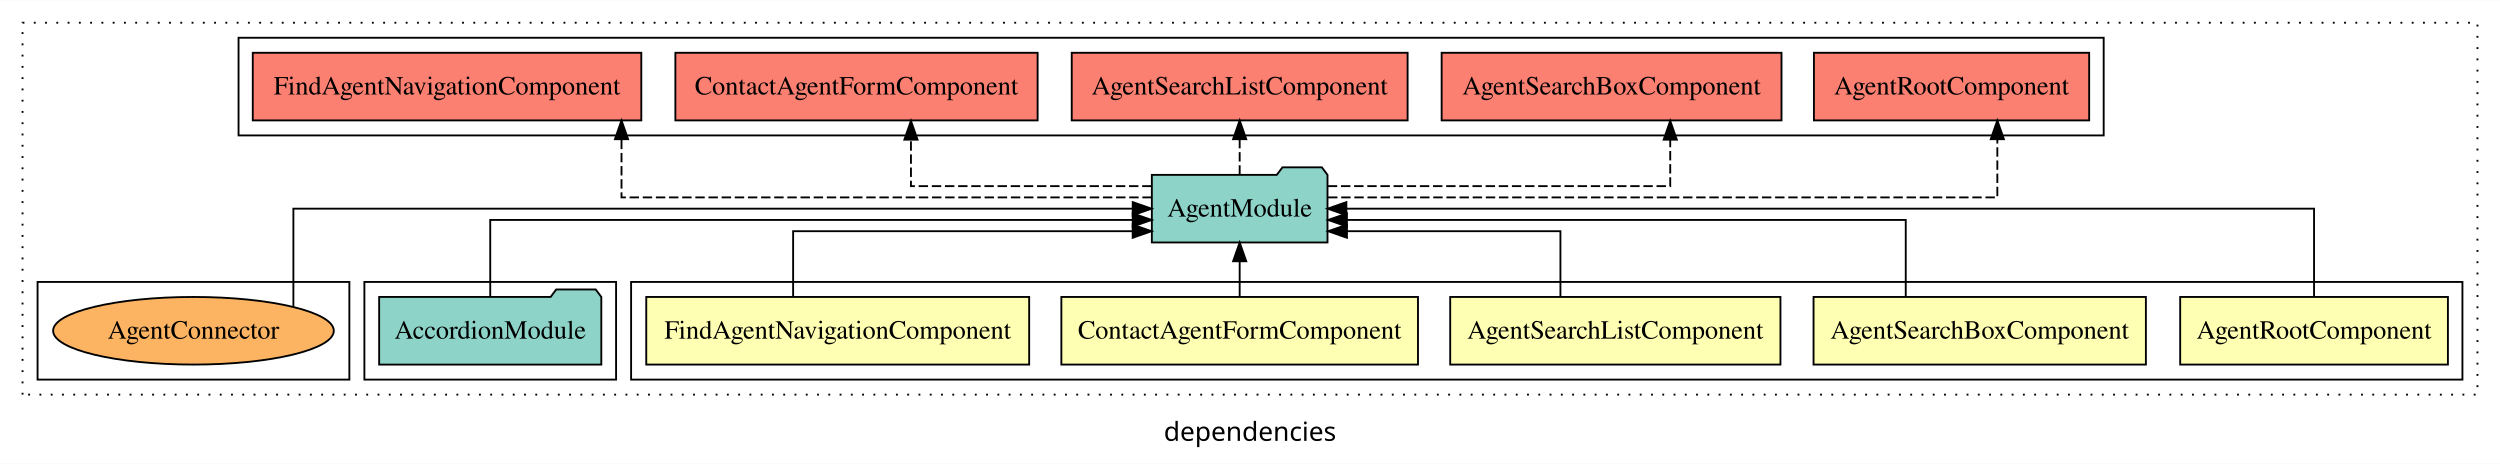
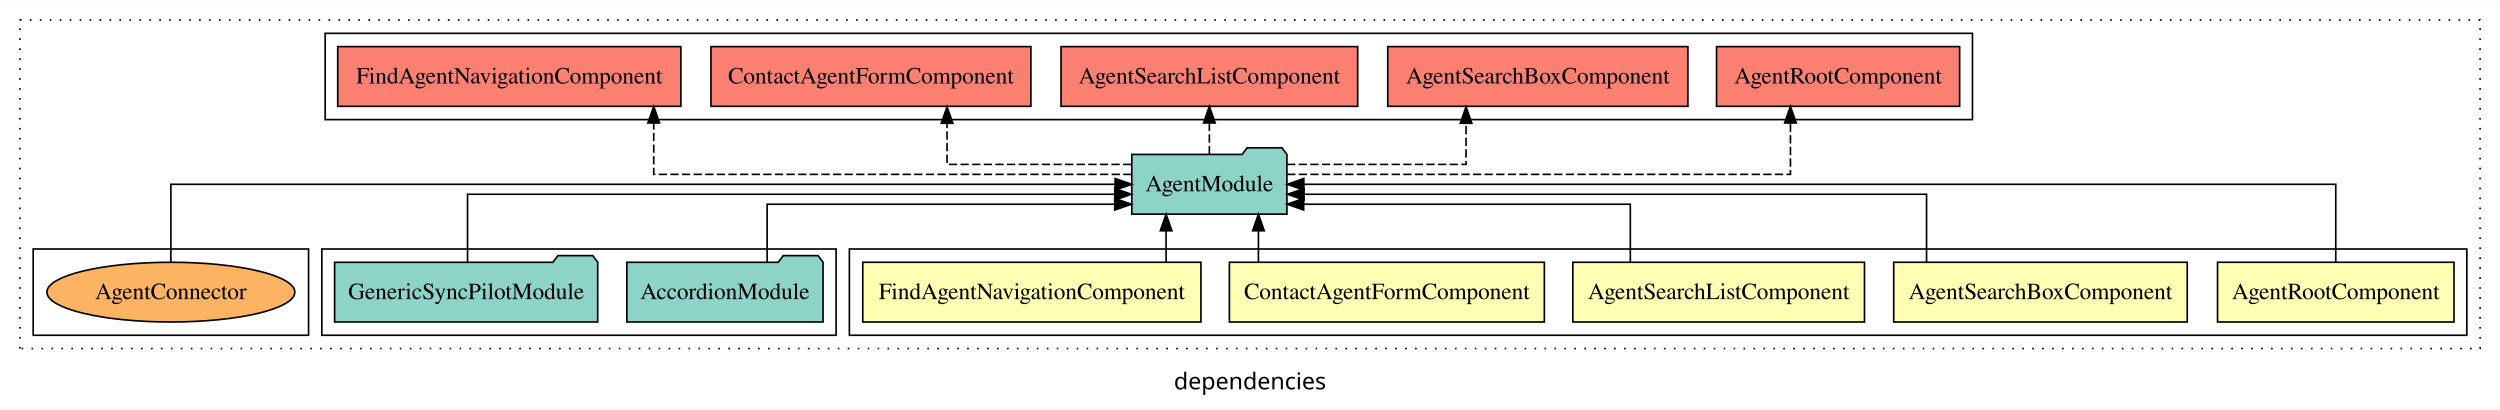
- <svg xmlns="http://www.w3.org/2000/svg" width="1331pt" height="247pt" viewBox="0.00 0.00 1331.00 246.80">
+ <svg xmlns="http://www.w3.org/2000/svg" width="1507pt" height="247pt" viewBox="0.00 0.00 1507.00 246.80">
  <g id="graph0" class="graph" transform="scale(1 1) rotate(0) translate(4 242.8)">
-     <polygon fill="white" stroke="transparent" points="-4,4 -4,-242.8 1327,-242.8 1327,4 -4,4" />
-     <text text-anchor="middle" x="661.5" y="-8.2" font-family="sans-serif" font-size="14.00">dependencies</text>
+     <polygon fill="white" stroke="transparent" points="-4,4 -4,-242.8 1503,-242.8 1503,4 -4,4" />
+     <text text-anchor="middle" x="749.5" y="-8.2" font-family="sans-serif" font-size="14.00">dependencies</text>
    <g id="clust1" class="cluster">
-       <polygon fill="none" stroke="black" stroke-dasharray="1,5" points="8,-32.8 8,-230.8 1315,-230.8 1315,-32.8 8,-32.8" />
+       <polygon fill="none" stroke="black" stroke-dasharray="1,5" points="8,-32.8 8,-230.8 1491,-230.8 1491,-32.8 8,-32.8" />
    </g>
    <g id="clust2" class="cluster">
-       <polygon fill="none" stroke="black" points="332,-40.8 332,-92.8 1307,-92.8 1307,-40.8 332,-40.8" />
+       <polygon fill="none" stroke="black" points="508,-40.8 508,-92.8 1483,-92.8 1483,-40.8 508,-40.8" />
    </g>
    <g id="clust9" class="cluster">
-       <polygon fill="none" stroke="black" points="123,-170.8 123,-222.8 1116,-222.8 1116,-170.8 123,-170.8" />
+       <polygon fill="none" stroke="black" points="192,-170.8 192,-222.8 1185,-222.8 1185,-170.8 192,-170.8" />
    </g>
    <g id="clust8" class="cluster">
-       <polygon fill="none" stroke="black" points="190,-40.8 190,-92.8 324,-92.8 324,-40.8 190,-40.8" />
+       <polygon fill="none" stroke="black" points="190,-40.8 190,-92.8 500,-92.8 500,-40.8 190,-40.8" />
    </g>
    <g id="clust11" class="cluster">
      <polygon fill="none" stroke="black" points="16,-40.8 16,-92.8 182,-92.8 182,-40.8 16,-40.8" />
    </g>
    <g id="node1" class="node">
-       <polygon fill="#ffffb3" stroke="black" points="1299.27,-84.8 1156.73,-84.8 1156.73,-48.8 1299.27,-48.8 1299.27,-84.8" />
-       <text text-anchor="middle" x="1228" y="-62.6" font-family="Times,serif" font-size="14.00">AgentRootComponent</text>
+       <polygon fill="#ffffb3" stroke="black" points="1475.27,-84.8 1332.73,-84.8 1332.73,-48.8 1475.27,-48.8 1475.27,-84.8" />
+       <text text-anchor="middle" x="1404" y="-62.6" font-family="Times,serif" font-size="14.00">AgentRootComponent</text>
    </g>
    <g id="node6" class="node">
-       <polygon fill="#8dd3c7" stroke="black" points="702.76,-149.8 699.76,-153.8 678.76,-153.8 675.76,-149.8 609.24,-149.8 609.24,-113.8 702.76,-113.8 702.76,-149.8" />
-       <text text-anchor="middle" x="656" y="-127.6" font-family="Times,serif" font-size="14.00">AgentModule</text>
+       <polygon fill="#8dd3c7" stroke="black" points="771.76,-149.8 768.76,-153.8 747.76,-153.8 744.76,-149.8 678.24,-149.8 678.24,-113.8 771.76,-113.8 771.76,-149.8" />
+       <text text-anchor="middle" x="725" y="-127.6" font-family="Times,serif" font-size="14.00">AgentModule</text>
    </g>
    <g id="edge1" class="edge">
-       <path fill="none" stroke="black" d="M1228,-84.91C1228,-104.14 1228,-131.8 1228,-131.8 1228,-131.8 712.81,-131.8 712.81,-131.8" />
-       <polygon fill="black" stroke="black" points="712.81,-128.3 702.81,-131.8 712.81,-135.3 712.81,-128.3" />
+       <path fill="none" stroke="black" d="M1404,-84.91C1404,-104.14 1404,-131.8 1404,-131.8 1404,-131.8 781.94,-131.8 781.94,-131.8" />
+       <polygon fill="black" stroke="black" points="781.94,-128.3 771.94,-131.8 781.94,-135.3 781.94,-128.3" />
    </g>
    <g id="node2" class="node">
-       <polygon fill="#ffffb3" stroke="black" points="1138.47,-84.8 961.53,-84.8 961.53,-48.8 1138.47,-48.8 1138.47,-84.8" />
-       <text text-anchor="middle" x="1050" y="-62.6" font-family="Times,serif" font-size="14.00">AgentSearchBoxComponent</text>
+       <polygon fill="#ffffb3" stroke="black" points="1314.47,-84.8 1137.53,-84.8 1137.53,-48.8 1314.47,-48.8 1314.47,-84.8" />
+       <text text-anchor="middle" x="1226" y="-62.6" font-family="Times,serif" font-size="14.00">AgentSearchBoxComponent</text>
    </g>
    <g id="edge2" class="edge">
-       <path fill="none" stroke="black" d="M1010.62,-84.82C1010.62,-102.17 1010.62,-125.8 1010.62,-125.8 1010.62,-125.8 713.09,-125.8 713.09,-125.8" />
-       <polygon fill="black" stroke="black" points="713.09,-122.3 703.09,-125.8 713.09,-129.3 713.09,-122.3" />
+       <path fill="none" stroke="black" d="M1157.33,-84.82C1157.33,-102.17 1157.33,-125.8 1157.33,-125.8 1157.33,-125.8 782.09,-125.8 782.09,-125.8" />
+       <polygon fill="black" stroke="black" points="782.09,-122.3 772.09,-125.8 782.09,-129.3 782.09,-122.3" />
    </g>
    <g id="node3" class="node">
-       <polygon fill="#ffffb3" stroke="black" points="943.91,-84.8 768.09,-84.8 768.09,-48.8 943.91,-48.8 943.91,-84.8" />
-       <text text-anchor="middle" x="856" y="-62.6" font-family="Times,serif" font-size="14.00">AgentSearchListComponent</text>
+       <polygon fill="#ffffb3" stroke="black" points="1119.91,-84.8 944.09,-84.8 944.09,-48.8 1119.91,-48.8 1119.91,-84.8" />
+       <text text-anchor="middle" x="1032" y="-62.6" font-family="Times,serif" font-size="14.00">AgentSearchListComponent</text>
    </g>
    <g id="edge3" class="edge">
-       <path fill="none" stroke="black" d="M826.77,-85.04C826.77,-100.37 826.77,-119.8 826.77,-119.8 826.77,-119.8 713.11,-119.8 713.11,-119.8" />
-       <polygon fill="black" stroke="black" points="713.11,-116.3 703.11,-119.8 713.11,-123.3 713.11,-116.3" />
+       <path fill="none" stroke="black" d="M978.76,-85.04C978.76,-100.37 978.76,-119.8 978.76,-119.8 978.76,-119.8 781.84,-119.8 781.84,-119.8" />
+       <polygon fill="black" stroke="black" points="781.84,-116.3 771.84,-119.8 781.84,-123.3 781.84,-116.3" />
    </g>
    <g id="node4" class="node">
-       <polygon fill="#ffffb3" stroke="black" points="750.93,-84.8 561.07,-84.8 561.07,-48.8 750.93,-48.8 750.93,-84.8" />
-       <text text-anchor="middle" x="656" y="-62.6" font-family="Times,serif" font-size="14.00">ContactAgentFormComponent</text>
+       <polygon fill="#ffffb3" stroke="black" points="926.93,-84.8 737.07,-84.8 737.07,-48.8 926.93,-48.8 926.93,-84.8" />
+       <text text-anchor="middle" x="832" y="-62.6" font-family="Times,serif" font-size="14.00">ContactAgentFormComponent</text>
    </g>
    <g id="edge4" class="edge">
-       <path fill="none" stroke="black" d="M656,-84.91C656,-84.91 656,-103.79 656,-103.79" />
-       <polygon fill="black" stroke="black" points="652.5,-103.79 656,-113.79 659.5,-103.79 652.5,-103.79" />
+       <path fill="none" stroke="black" d="M754.58,-84.91C754.58,-84.91 754.58,-103.79 754.58,-103.79" />
+       <polygon fill="black" stroke="black" points="751.08,-103.79 754.58,-113.79 758.08,-103.79 751.08,-103.79" />
    </g>
    <g id="node5" class="node">
-       <polygon fill="#ffffb3" stroke="black" points="543.93,-84.8 340.07,-84.8 340.07,-48.8 543.93,-48.8 543.93,-84.8" />
-       <text text-anchor="middle" x="442" y="-62.6" font-family="Times,serif" font-size="14.00">FindAgentNavigationComponent</text>
+       <polygon fill="#ffffb3" stroke="black" points="719.93,-84.8 516.07,-84.8 516.07,-48.8 719.93,-48.8 719.93,-84.8" />
+       <text text-anchor="middle" x="618" y="-62.6" font-family="Times,serif" font-size="14.00">FindAgentNavigationComponent</text>
    </g>
    <g id="edge5" class="edge">
-       <path fill="none" stroke="black" d="M418.26,-85.04C418.26,-100.37 418.26,-119.8 418.26,-119.8 418.26,-119.8 599.03,-119.8 599.03,-119.8" />
-       <polygon fill="black" stroke="black" points="599.03,-123.3 609.03,-119.8 599.03,-116.3 599.03,-123.3" />
+       <path fill="none" stroke="black" d="M698.92,-84.91C698.92,-84.91 698.92,-103.79 698.92,-103.79" />
+       <polygon fill="black" stroke="black" points="695.42,-103.79 698.92,-113.79 702.42,-103.79 695.42,-103.79" />
+     </g>
+     <g id="node9" class="node">
+       <polygon fill="#fb8072" stroke="black" points="1177.27,-214.8 1030.73,-214.8 1030.73,-178.8 1177.27,-178.8 1177.27,-214.8" />
+       <text text-anchor="middle" x="1104" y="-192.6" font-family="Times,serif" font-size="14.00">AgentRootComponent </text>
+     </g>
+     <g id="edge8" class="edge">
+       <path fill="none" stroke="black" stroke-dasharray="5,2" d="M771.88,-137.8C867.33,-137.8 1075.28,-137.8 1075.28,-137.8 1075.28,-137.8 1075.28,-168.78 1075.28,-168.78" />
+       <polygon fill="black" stroke="black" points="1071.78,-168.78 1075.28,-178.78 1078.78,-168.78 1071.78,-168.78" />
+     </g>
+     <g id="node10" class="node">
+       <polygon fill="#fb8072" stroke="black" points="1013.47,-214.8 832.53,-214.8 832.53,-178.8 1013.47,-178.8 1013.47,-214.8" />
+       <text text-anchor="middle" x="923" y="-192.6" font-family="Times,serif" font-size="14.00">AgentSearchBoxComponent </text>
+     </g>
+     <g id="edge9" class="edge">
+       <path fill="none" stroke="black" stroke-dasharray="5,2" d="M771.85,-143.8C817.39,-143.8 879.74,-143.8 879.74,-143.8 879.74,-143.8 879.74,-168.56 879.74,-168.56" />
+       <polygon fill="black" stroke="black" points="876.24,-168.56 879.74,-178.56 883.24,-168.56 876.24,-168.56" />
+     </g>
+     <g id="node11" class="node">
+       <polygon fill="#fb8072" stroke="black" points="814.41,-214.8 635.59,-214.8 635.59,-178.8 814.41,-178.8 814.41,-214.8" />
+       <text text-anchor="middle" x="725" y="-192.6" font-family="Times,serif" font-size="14.00">AgentSearchListComponent </text>
+     </g>
+     <g id="edge10" class="edge">
+       <path fill="none" stroke="black" stroke-dasharray="5,2" d="M725,-149.91C725,-149.91 725,-168.79 725,-168.79" />
+       <polygon fill="black" stroke="black" points="721.5,-168.79 725,-178.79 728.5,-168.79 721.5,-168.79" />
+     </g>
+     <g id="node12" class="node">
+       <polygon fill="#fb8072" stroke="black" points="617.43,-214.8 424.57,-214.8 424.57,-178.8 617.43,-178.8 617.43,-214.8" />
+       <text text-anchor="middle" x="521" y="-192.6" font-family="Times,serif" font-size="14.00">ContactAgentFormComponent </text>
+     </g>
+     <g id="edge11" class="edge">
+       <path fill="none" stroke="black" stroke-dasharray="5,2" d="M677.99,-143.8C631.37,-143.8 566.88,-143.8 566.88,-143.8 566.88,-143.8 566.88,-168.56 566.88,-168.56" />
+       <polygon fill="black" stroke="black" points="563.38,-168.56 566.88,-178.56 570.38,-168.56 563.38,-168.56" />
+     </g>
+     <g id="node13" class="node">
+       <polygon fill="#fb8072" stroke="black" points="406.43,-214.8 199.57,-214.8 199.57,-178.8 406.43,-178.8 406.43,-214.8" />
+       <text text-anchor="middle" x="303" y="-192.6" font-family="Times,serif" font-size="14.00">FindAgentNavigationComponent </text>
+     </g>
+     <g id="edge12" class="edge">
+       <path fill="none" stroke="black" stroke-dasharray="5,2" d="M678.08,-137.8C585.9,-137.8 390.07,-137.8 390.07,-137.8 390.07,-137.8 390.07,-168.78 390.07,-168.78" />
+       <polygon fill="black" stroke="black" points="386.57,-168.78 390.07,-178.78 393.57,-168.78 386.57,-168.78" />
+     </g>
+     <g id="node7" class="node">
+       <polygon fill="#8dd3c7" stroke="black" points="492.14,-84.8 489.14,-88.8 468.14,-88.8 465.14,-84.8 373.86,-84.8 373.86,-48.8 492.14,-48.8 492.14,-84.8" />
+       <text text-anchor="middle" x="433" y="-62.6" font-family="Times,serif" font-size="14.00">AccordionModule</text>
+     </g>
+     <g id="edge6" class="edge">
+       <path fill="none" stroke="black" d="M458.43,-85.04C458.43,-100.37 458.43,-119.8 458.43,-119.8 458.43,-119.8 667.96,-119.8 667.96,-119.8" />
+       <polygon fill="black" stroke="black" points="667.96,-123.3 677.96,-119.8 667.96,-116.3 667.96,-123.3" />
    </g>
    <g id="node8" class="node">
-       <polygon fill="#fb8072" stroke="black" points="1108.27,-214.8 961.73,-214.8 961.73,-178.8 1108.27,-178.8 1108.27,-214.8" />
-       <text text-anchor="middle" x="1035" y="-192.6" font-family="Times,serif" font-size="14.00">AgentRootComponent </text>
+       <polygon fill="#8dd3c7" stroke="black" points="356.3,-84.8 353.3,-88.8 332.3,-88.8 329.3,-84.8 197.7,-84.8 197.7,-48.8 356.3,-48.8 356.3,-84.8" />
+       <text text-anchor="middle" x="277" y="-62.6" font-family="Times,serif" font-size="14.00">GenericSyncPilotModule</text>
    </g>
    <g id="edge7" class="edge">
-       <path fill="none" stroke="black" stroke-dasharray="5,2" d="M703.06,-137.8C809.47,-137.8 1059.38,-137.8 1059.38,-137.8 1059.38,-137.8 1059.38,-168.78 1059.38,-168.78" />
-       <polygon fill="black" stroke="black" points="1055.88,-168.78 1059.38,-178.78 1062.88,-168.78 1055.88,-168.78" />
+       <path fill="none" stroke="black" d="M277.84,-84.82C277.84,-102.17 277.84,-125.8 277.84,-125.8 277.84,-125.8 667.99,-125.8 667.99,-125.8" />
+       <polygon fill="black" stroke="black" points="667.99,-129.3 677.99,-125.8 667.99,-122.3 667.99,-129.3" />
    </g>
-     <g id="node9" class="node">
-       <polygon fill="#fb8072" stroke="black" points="944.47,-214.8 763.53,-214.8 763.53,-178.8 944.47,-178.8 944.47,-214.8" />
-       <text text-anchor="middle" x="854" y="-192.6" font-family="Times,serif" font-size="14.00">AgentSearchBoxComponent </text>
-     </g>
-     <g id="edge8" class="edge">
-       <path fill="none" stroke="black" stroke-dasharray="5,2" d="M702.94,-143.8C770.01,-143.8 885.23,-143.8 885.23,-143.8 885.23,-143.8 885.23,-168.56 885.23,-168.56" />
-       <polygon fill="black" stroke="black" points="881.74,-168.56 885.23,-178.56 888.74,-168.56 881.74,-168.56" />
-     </g>
-     <g id="node10" class="node">
-       <polygon fill="#fb8072" stroke="black" points="745.41,-214.8 566.59,-214.8 566.59,-178.8 745.41,-178.8 745.41,-214.8" />
-       <text text-anchor="middle" x="656" y="-192.6" font-family="Times,serif" font-size="14.00">AgentSearchListComponent </text>
-     </g>
-     <g id="edge9" class="edge">
-       <path fill="none" stroke="black" stroke-dasharray="5,2" d="M656,-149.91C656,-149.91 656,-168.79 656,-168.79" />
-       <polygon fill="black" stroke="black" points="652.5,-168.79 656,-178.79 659.5,-168.79 652.5,-168.79" />
-     </g>
-     <g id="node11" class="node">
-       <polygon fill="#fb8072" stroke="black" points="548.43,-214.8 355.57,-214.8 355.57,-178.8 548.43,-178.8 548.43,-214.8" />
-       <text text-anchor="middle" x="452" y="-192.6" font-family="Times,serif" font-size="14.00">ContactAgentFormComponent </text>
-     </g>
-     <g id="edge10" class="edge">
-       <path fill="none" stroke="black" stroke-dasharray="5,2" d="M609.1,-143.8C557.26,-143.8 480.99,-143.8 480.99,-143.8 480.99,-143.8 480.99,-168.56 480.99,-168.56" />
-       <polygon fill="black" stroke="black" points="477.49,-168.56 480.99,-178.56 484.49,-168.56 477.49,-168.56" />
-     </g>
-     <g id="node12" class="node">
-       <polygon fill="#fb8072" stroke="black" points="337.43,-214.8 130.57,-214.8 130.57,-178.8 337.43,-178.8 337.43,-214.8" />
-       <text text-anchor="middle" x="234" y="-192.6" font-family="Times,serif" font-size="14.00">FindAgentNavigationComponent </text>
-     </g>
-     <g id="edge11" class="edge">
-       <path fill="none" stroke="black" stroke-dasharray="5,2" d="M609.2,-137.8C518.33,-137.8 326.89,-137.8 326.89,-137.8 326.89,-137.8 326.89,-168.78 326.89,-168.78" />
-       <polygon fill="black" stroke="black" points="323.39,-168.78 326.89,-178.78 330.39,-168.78 323.39,-168.78" />
-     </g>
-     <g id="node7" class="node">
-       <polygon fill="#8dd3c7" stroke="black" points="316.14,-84.8 313.14,-88.8 292.14,-88.8 289.14,-84.8 197.86,-84.8 197.86,-48.8 316.14,-48.8 316.14,-84.8" />
-       <text text-anchor="middle" x="257" y="-62.6" font-family="Times,serif" font-size="14.00">AccordionModule</text>
-     </g>
-     <g id="edge6" class="edge">
-       <path fill="none" stroke="black" d="M257,-84.82C257,-102.17 257,-125.8 257,-125.8 257,-125.8 599.06,-125.8 599.06,-125.8" />
-       <polygon fill="black" stroke="black" points="599.06,-129.3 609.06,-125.8 599.06,-122.3 599.06,-129.3" />
-     </g>
-     <g id="node13" class="node">
+     <g id="node14" class="node">
      <ellipse fill="#fdb462" stroke="black" cx="99" cy="-66.8" rx="74.72" ry="18" />
      <text text-anchor="middle" x="99" y="-62.6" font-family="Times,serif" font-size="14.00">AgentConnector</text>
    </g>
-     <g id="edge12" class="edge">
-       <path fill="none" stroke="black" d="M152.2,-79.64C152.2,-98.58 152.2,-131.8 152.2,-131.8 152.2,-131.8 599.06,-131.8 599.06,-131.8" />
-       <polygon fill="black" stroke="black" points="599.06,-135.3 609.06,-131.8 599.06,-128.3 599.06,-135.3" />
+     <g id="edge13" class="edge">
+       <path fill="none" stroke="black" d="M99,-84.91C99,-104.14 99,-131.8 99,-131.8 99,-131.8 668.2,-131.8 668.2,-131.8" />
+       <polygon fill="black" stroke="black" points="668.2,-135.3 678.2,-131.8 668.2,-128.3 668.2,-135.3" />
    </g>
  </g>
</svg>
